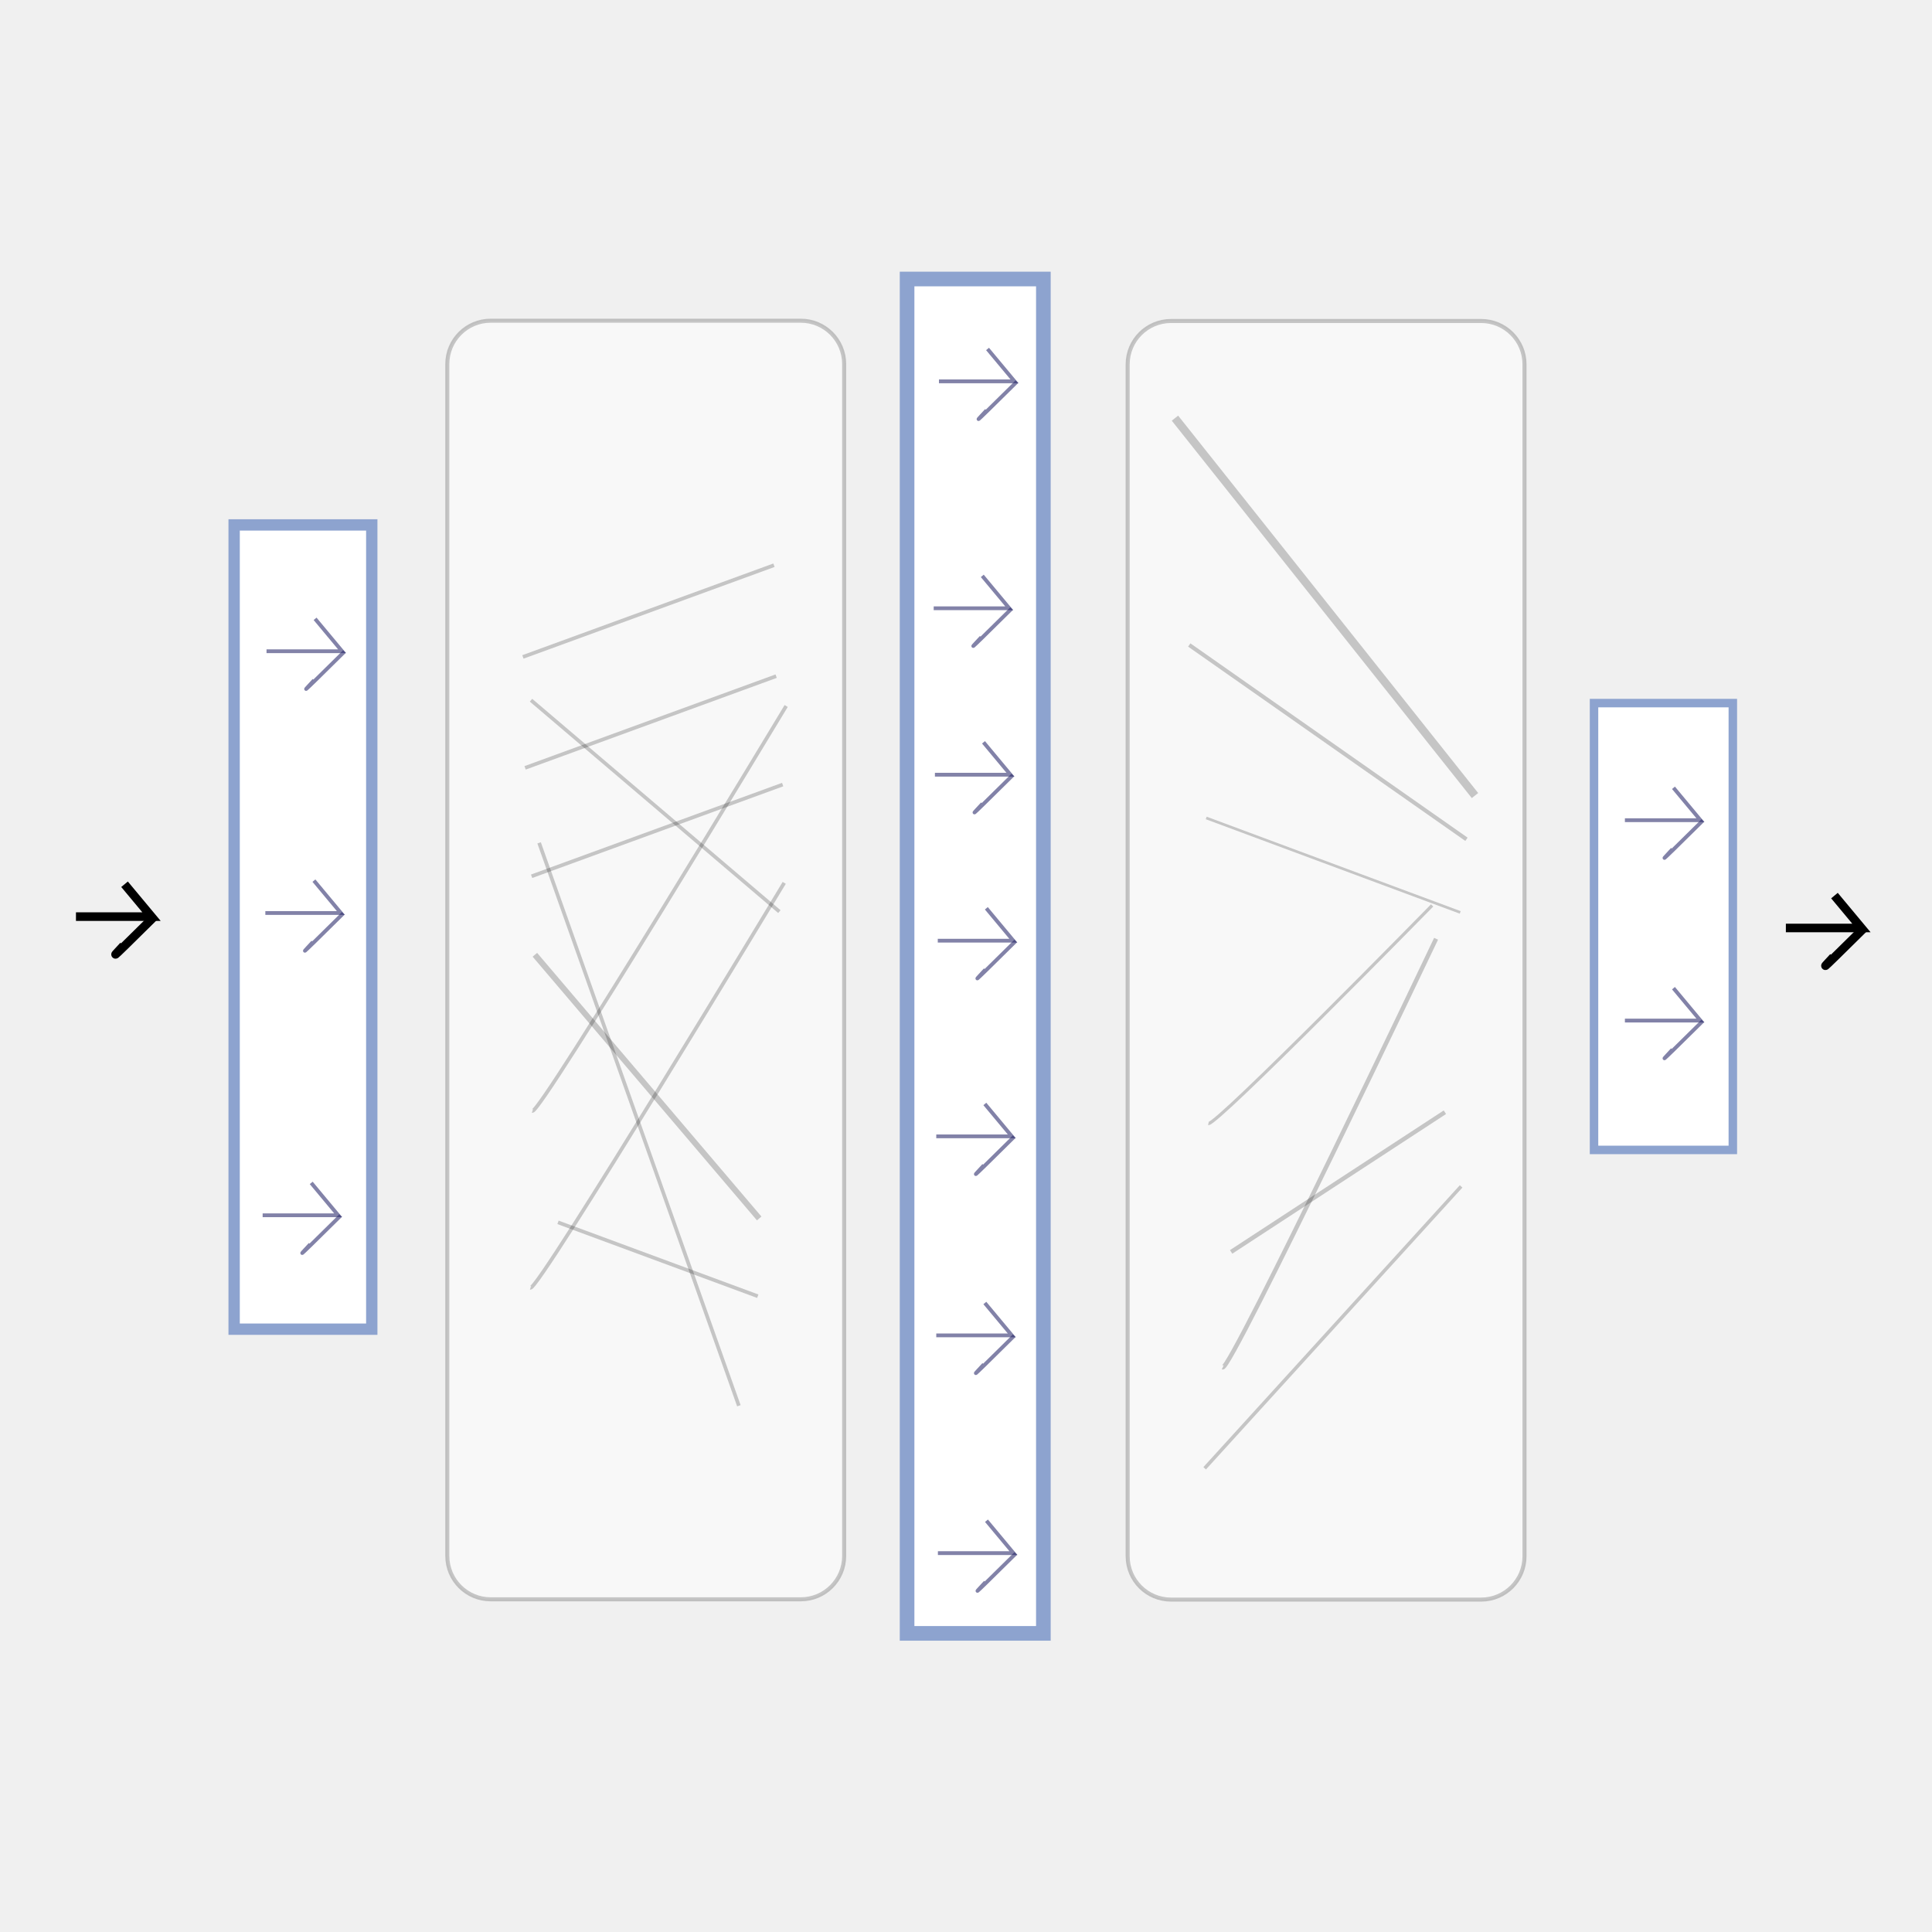
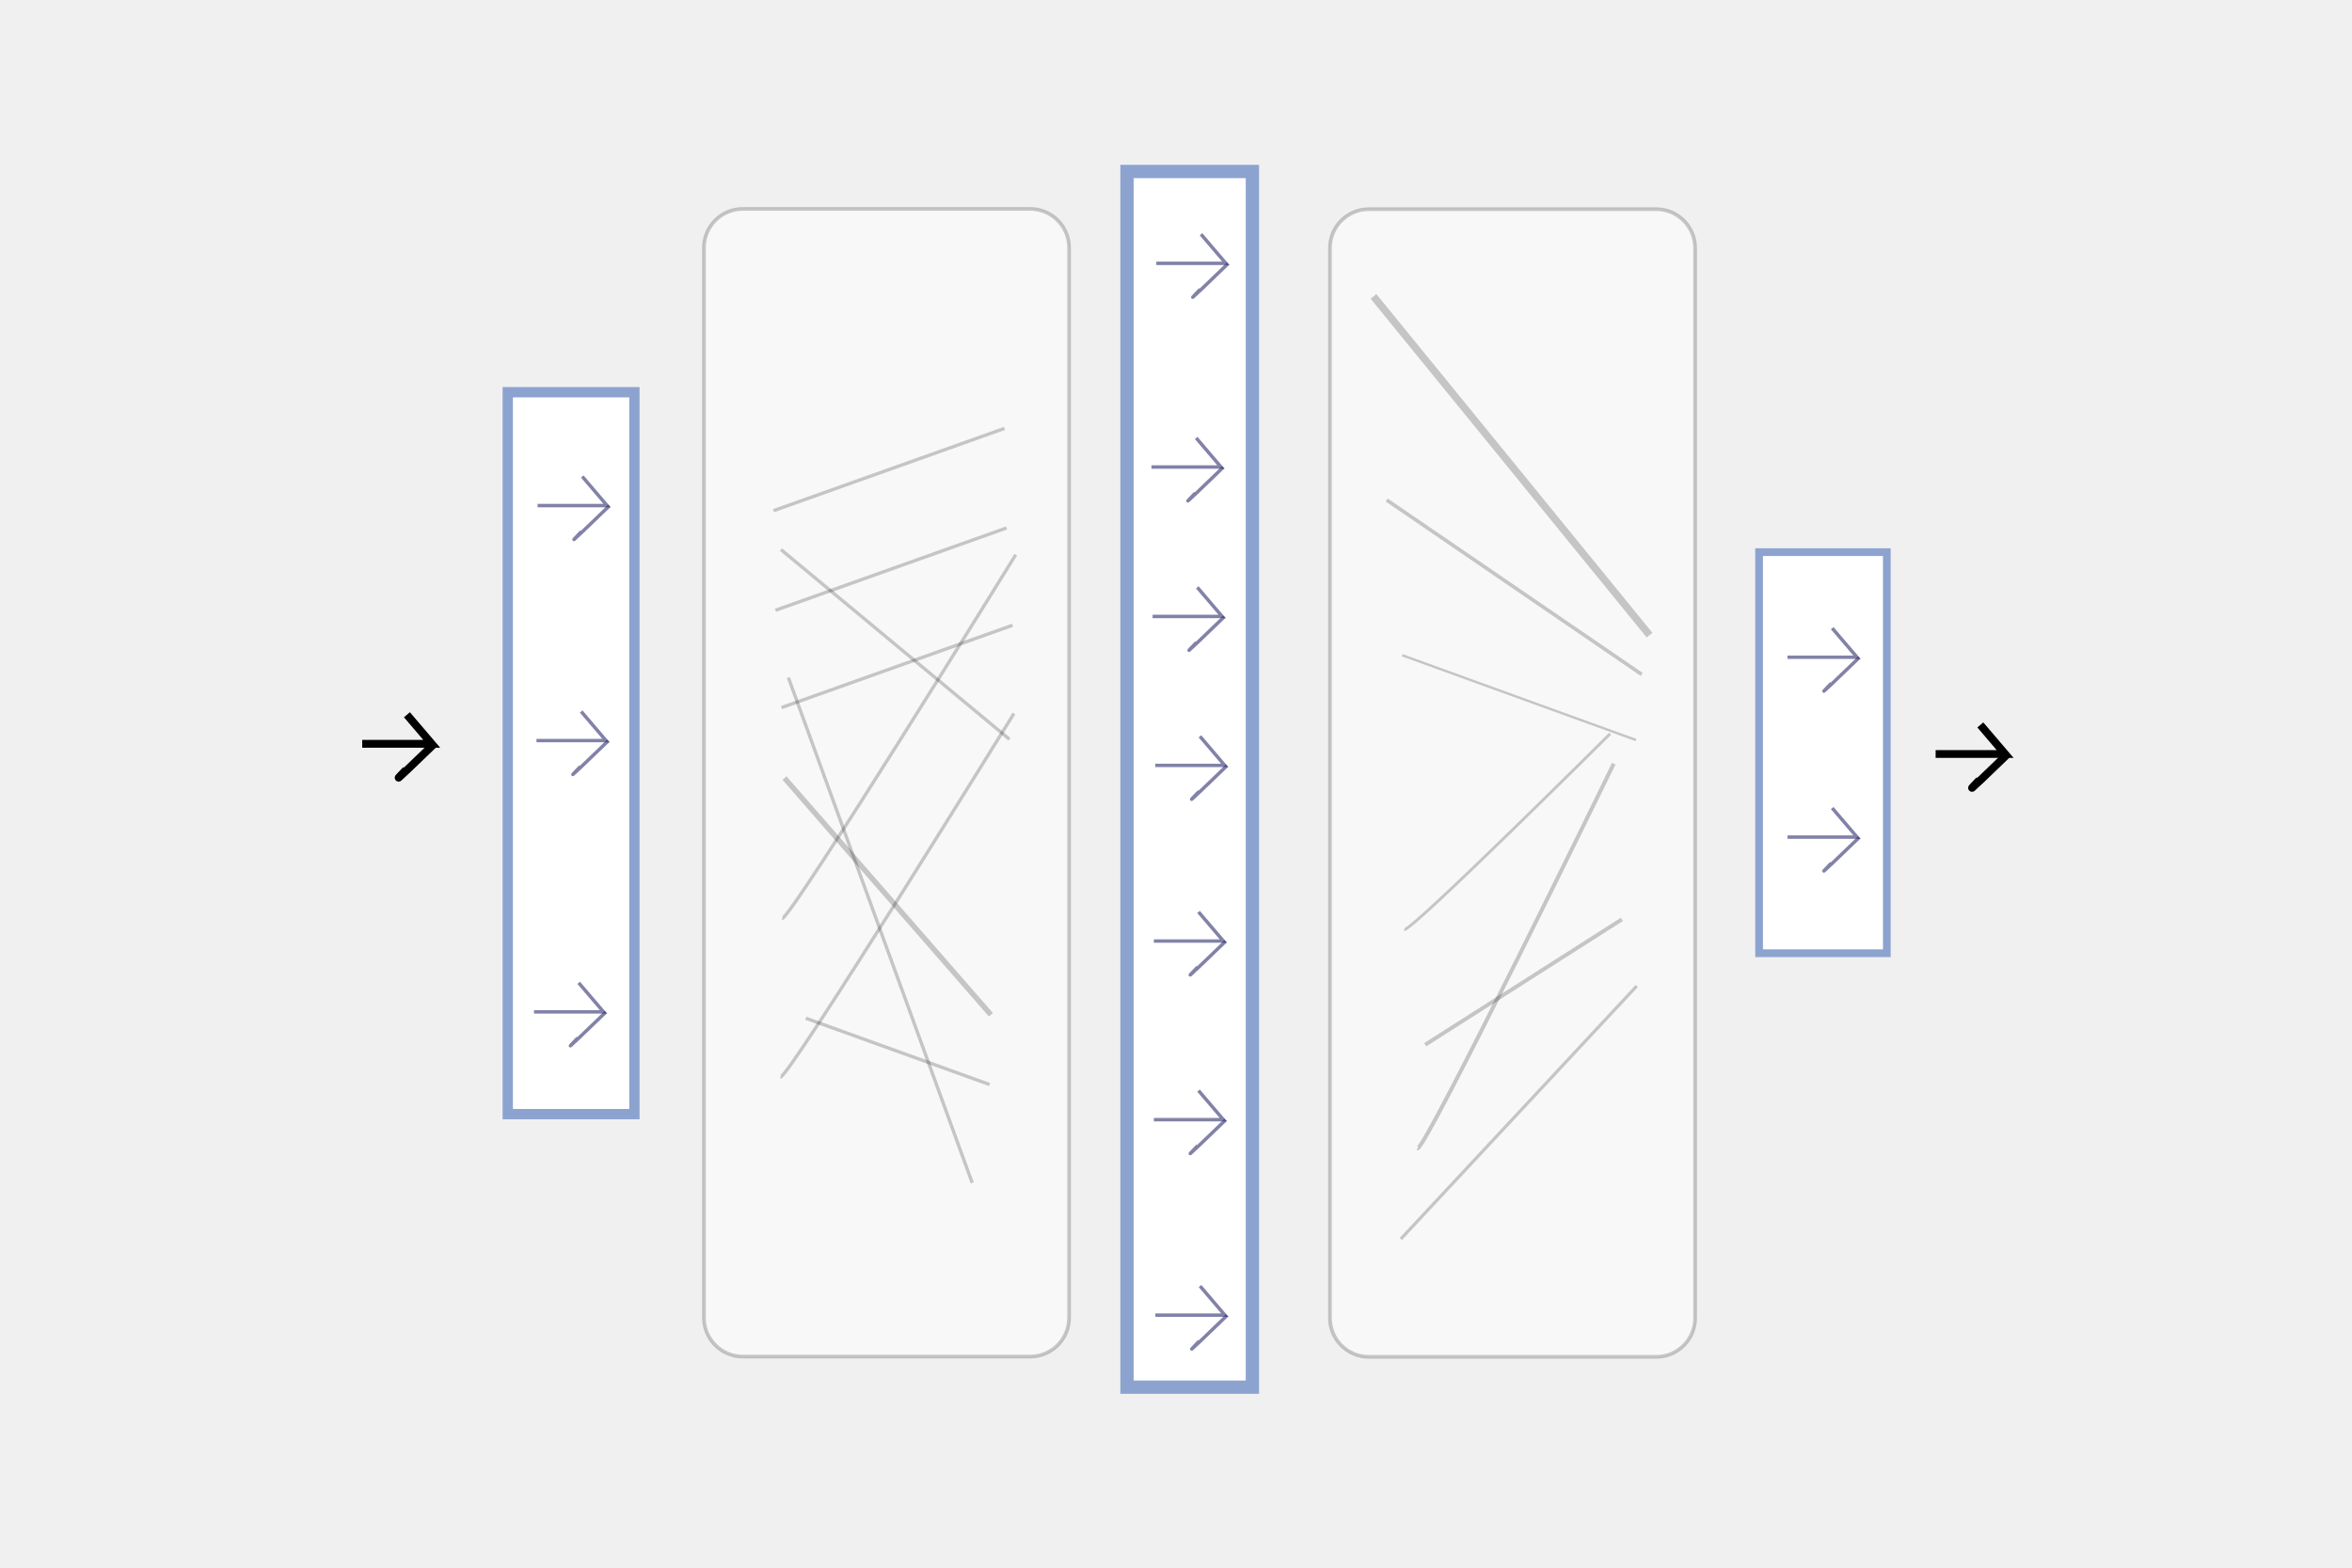
- <svg xmlns="http://www.w3.org/2000/svg" width="450" height="450" id="svg2" version="1.1">
+ <svg xmlns="http://www.w3.org/2000/svg" width="480" height="320" id="svg2" version="1.1">
  <defs id="defs4" />
-   <g id="layer1" transform="translate(0,-602.3622)">
-     <rect style="fill:#ffffff;fill-opacity:1;stroke:#8da3cf;stroke-width:2.64;stroke-miterlimit:4;stroke-opacity:1;stroke-dasharray:none" id="rect2985" width="32.059" height="187.325" x="54.534" y="724.627" />
-     <path style="fill:none;stroke:#262669;stroke-width:0.88px;stroke-linecap:butt;stroke-linejoin:miter;stroke-opacity:0.577" d="m 62.078,754.046 17.601,0 -6.286,-7.543" id="path3755" />
-     <path style="fill:none;stroke:#262669;stroke-width:0.88px;stroke-linecap:butt;stroke-linejoin:miter;stroke-opacity:0.577" d="m 80.229,754.124 c -13.081,12.95 -8.286,8.024 -7.072,6.679" id="path3757" />
-     <path style="fill:none;stroke:#262669;stroke-width:0.88px;stroke-linecap:butt;stroke-linejoin:miter;stroke-opacity:0.577" d="m 61.803,815.021 17.601,0 -6.286,-7.543" id="path3755-0" />
-     <path style="fill:none;stroke:#262669;stroke-width:0.88px;stroke-linecap:butt;stroke-linejoin:miter;stroke-opacity:0.577" d="m 79.954,815.1 c -13.081,12.95 -8.286,8.024 -7.072,6.679" id="path3757-1" />
-     <path style="fill:none;stroke:#262669;stroke-width:0.88px;stroke-linecap:butt;stroke-linejoin:miter;stroke-opacity:0.577" d="m 61.174,885.425 17.601,0 -6.286,-7.543" id="path3755-0-1" />
-     <path style="fill:none;stroke:#262669;stroke-width:0.88px;stroke-linecap:butt;stroke-linejoin:miter;stroke-opacity:0.577" d="m 79.325,885.503 c -13.081,12.95 -8.286,8.024 -7.072,6.679" id="path3757-1-1" />
-     <rect style="fill:#ffffff;fill-opacity:1;stroke:#8da3cf;stroke-width:3.409;stroke-miterlimit:4;stroke-opacity:1;stroke-dasharray:none" id="rect2985-0" width="31.744" height="315.456" x="211.277" y="667.35" />
-     <rect style="fill:#ffffff;fill-opacity:1;stroke:#8da3cf;stroke-width:1.976;stroke-miterlimit:4;stroke-opacity:1;stroke-dasharray:none" id="rect2985-3" width="32.331" height="104.072" x="371.278" y="766.128" />
-     <path style="fill:none;stroke:#262669;stroke-width:0.88px;stroke-linecap:butt;stroke-linejoin:miter;stroke-opacity:0.577" d="m 218.703,691.186 17.601,0 -6.286,-7.543" id="path3755-30" />
-     <path style="fill:none;stroke:#262669;stroke-width:0.88px;stroke-linecap:butt;stroke-linejoin:miter;stroke-opacity:0.577" d="m 236.854,691.264 c -13.081,12.95 -8.286,8.024 -7.072,6.679" id="path3757-01" />
-     <path style="fill:none;stroke:#262669;stroke-width:0.88px;stroke-linecap:butt;stroke-linejoin:miter;stroke-opacity:0.577" d="m 217.476,744.038 17.601,0 -6.286,-7.543" id="path3755-30-6" />
-     <path style="fill:none;stroke:#262669;stroke-width:0.88px;stroke-linecap:butt;stroke-linejoin:miter;stroke-opacity:0.577" d="m 235.627,744.117 c -13.081,12.95 -8.286,8.024 -7.072,6.679" id="path3757-01-4" />
-     <path style="fill:none;stroke:#262669;stroke-width:0.88px;stroke-linecap:butt;stroke-linejoin:miter;stroke-opacity:0.577" d="m 218.074,913.398 17.601,0 -6.286,-7.543" id="path3755-30-5" />
-     <path style="fill:none;stroke:#262669;stroke-width:0.88px;stroke-linecap:butt;stroke-linejoin:miter;stroke-opacity:0.577" d="m 236.225,913.476 c -13.081,12.95 -8.286,8.024 -7.072,6.679" id="path3757-01-7" />
-     <path style="fill:none;stroke:#262669;stroke-width:0.88px;stroke-linecap:butt;stroke-linejoin:miter;stroke-opacity:0.577" d="m 218.456,964.113 17.601,0 -6.286,-7.543" id="path3755-30-3" />
-     <path style="fill:none;stroke:#262669;stroke-width:0.88px;stroke-linecap:butt;stroke-linejoin:miter;stroke-opacity:0.577" d="m 236.607,964.192 c -13.081,12.95 -8.286,8.024 -7.072,6.679" id="path3757-01-42" />
-     <a id="a3972" transform="matrix(0.8800482,0,0,0.8800482,8.39469,130.7472)" style="stroke:#262669;stroke-opacity:0.577">
+   <g id="layer1" transform="translate(0,-732.3622)">
+     <rect style="fill:#ffffff;fill-opacity:1;stroke:#8da3cf;stroke-width:2.103;stroke-miterlimit:4;stroke-opacity:1;stroke-dasharray:none" id="rect2985" width="25.847" height="147.355" x="103.626" y="812.423" />
+     <path style="fill:none;stroke:#262669;stroke-width:0.701px;stroke-linecap:butt;stroke-linejoin:miter;stroke-opacity:0.577" d="m 109.707,835.565 14.191,0 -5.068,-5.934" id="path3755" />
+     <path style="fill:none;stroke:#262669;stroke-width:0.701px;stroke-linecap:butt;stroke-linejoin:miter;stroke-opacity:0.577" d="m 124.341,835.627 c -10.547,10.187 -6.68,6.312 -5.702,5.254" id="path3757" />
+     <path style="fill:none;stroke:#262669;stroke-width:0.701px;stroke-linecap:butt;stroke-linejoin:miter;stroke-opacity:0.577" d="m 109.486,883.53 14.191,0 -5.068,-5.934" id="path3755-0" />
+     <path style="fill:none;stroke:#262669;stroke-width:0.701px;stroke-linecap:butt;stroke-linejoin:miter;stroke-opacity:0.577" d="m 124.12,883.592 c -10.547,10.187 -6.68,6.312 -5.702,5.254" id="path3757-1" />
+     <path style="fill:none;stroke:#262669;stroke-width:0.701px;stroke-linecap:butt;stroke-linejoin:miter;stroke-opacity:0.577" d="m 108.979,938.911 14.191,0 -5.068,-5.934" id="path3755-0-1" />
+     <path style="fill:none;stroke:#262669;stroke-width:0.701px;stroke-linecap:butt;stroke-linejoin:miter;stroke-opacity:0.577" d="m 123.613,938.973 c -10.547,10.187 -6.68,6.312 -5.702,5.254" id="path3757-1-1" />
+     <rect style="fill:#ffffff;fill-opacity:1;stroke:#8da3cf;stroke-width:2.715;stroke-miterlimit:4;stroke-opacity:1;stroke-dasharray:none" id="rect2985-0" width="25.593" height="248.147" x="229.999" y="767.368" />
+     <rect style="fill:#ffffff;fill-opacity:1;stroke:#8da3cf;stroke-width:1.574;stroke-miterlimit:4;stroke-opacity:1;stroke-dasharray:none" id="rect2985-3" width="26.067" height="81.866" x="358.998" y="845.069" />
+     <path style="fill:none;stroke:#262669;stroke-width:0.701px;stroke-linecap:butt;stroke-linejoin:miter;stroke-opacity:0.577" d="m 235.985,786.117 14.191,0 -5.068,-5.934" id="path3755-30" />
+     <path style="fill:none;stroke:#262669;stroke-width:0.701px;stroke-linecap:butt;stroke-linejoin:miter;stroke-opacity:0.577" d="m 250.619,786.179 c -10.547,10.187 -6.68,6.312 -5.702,5.254" id="path3757-01" />
+     <path style="fill:none;stroke:#262669;stroke-width:0.701px;stroke-linecap:butt;stroke-linejoin:miter;stroke-opacity:0.577" d="m 234.996,827.693 14.191,0 -5.068,-5.934" id="path3755-30-6" />
+     <path style="fill:none;stroke:#262669;stroke-width:0.701px;stroke-linecap:butt;stroke-linejoin:miter;stroke-opacity:0.577" d="m 249.63,827.754 c -10.547,10.187 -6.68,6.312 -5.702,5.254" id="path3757-01-4" />
+     <path style="fill:none;stroke:#262669;stroke-width:0.701px;stroke-linecap:butt;stroke-linejoin:miter;stroke-opacity:0.577" d="m 235.478,960.916 14.191,0 -5.068,-5.934" id="path3755-30-5" />
+     <path style="fill:none;stroke:#262669;stroke-width:0.701px;stroke-linecap:butt;stroke-linejoin:miter;stroke-opacity:0.577" d="m 250.113,960.978 c -10.547,10.187 -6.68,6.312 -5.702,5.254" id="path3757-01-7" />
+     <path style="fill:none;stroke:#262669;stroke-width:0.701px;stroke-linecap:butt;stroke-linejoin:miter;stroke-opacity:0.577" d="m 235.786,1000.81 14.191,0 -5.068,-5.934" id="path3755-30-3" />
+     <path style="fill:none;stroke:#262669;stroke-width:0.701px;stroke-linecap:butt;stroke-linejoin:miter;stroke-opacity:0.577" d="m 250.42,1000.872 c -10.547,10.187 -6.68,6.312 -5.702,5.254" id="path3757-01-42" />
+     <a id="a3972" transform="matrix(0.7095334,0,0,0.6922712,66.42575,345.2603)" style="stroke:#262669;stroke-opacity:0.577">
      <path id="path3755-30-36" d="m 238.259,836.648 20,0 -7.143,-8.571" style="fill:none;stroke:#262669;stroke-width:1px;stroke-linecap:butt;stroke-linejoin:miter;stroke-opacity:0.577" />
    </a>
-     <path style="fill:none;stroke:#262669;stroke-width:0.88px;stroke-linecap:butt;stroke-linejoin:miter;stroke-opacity:0.577" d="m 236.225,867.117 c -13.081,12.95 -8.286,8.024 -7.072,6.679" id="path3757-01-3" />
-     <path style="fill:none;stroke:#262669;stroke-width:0.88px;stroke-linecap:butt;stroke-linejoin:miter;stroke-opacity:0.577" d="m 217.76,782.805 17.601,0 -6.286,-7.543" id="path3755-30-4" />
-     <path style="fill:none;stroke:#262669;stroke-width:0.88px;stroke-linecap:butt;stroke-linejoin:miter;stroke-opacity:0.577" d="m 235.911,782.884 c -13.081,12.95 -8.286,8.024 -7.072,6.679" id="path3757-01-6" />
-     <a transform="matrix(0.8800482,0,0,0.8800482,168.7911,57.10979)" id="a3972-7" style="stroke:#262669;stroke-opacity:0.577">
+     <path style="fill:none;stroke:#262669;stroke-width:0.701px;stroke-linecap:butt;stroke-linejoin:miter;stroke-opacity:0.577" d="m 250.113,924.51 c -10.547,10.187 -6.68,6.312 -5.702,5.254" id="path3757-01-3" />
+     <path style="fill:none;stroke:#262669;stroke-width:0.701px;stroke-linecap:butt;stroke-linejoin:miter;stroke-opacity:0.577" d="m 235.225,858.188 14.191,0 -5.068,-5.934" id="path3755-30-4" />
+     <path style="fill:none;stroke:#262669;stroke-width:0.701px;stroke-linecap:butt;stroke-linejoin:miter;stroke-opacity:0.577" d="m 249.859,858.25 c -10.547,10.187 -6.68,6.312 -5.702,5.254" id="path3757-01-6" />
+     <a transform="matrix(0.7095334,0,0,0.6922712,195.7443,287.335)" id="a3972-7" style="stroke:#262669;stroke-opacity:0.577">
      <path id="path3755-30-36-7" d="m 238.259,836.648 20,0 -7.143,-8.571" style="fill:none;stroke:#262669;stroke-width:1px;stroke-linecap:butt;stroke-linejoin:miter;stroke-opacity:0.577" />
    </a>
-     <path style="fill:none;stroke:#262669;stroke-width:0.88px;stroke-linecap:butt;stroke-linejoin:miter;stroke-opacity:0.577" d="m 396.621,793.479 c -13.081,12.95 -8.286,8.024 -7.072,6.679" id="path3757-01-3-9" />
-     <a transform="matrix(0.8800482,0,0,0.8800482,168.7911,103.7814)" id="a3972-1" style="stroke:#262669;stroke-opacity:0.577">
+     <path style="fill:none;stroke:#262669;stroke-width:0.701px;stroke-linecap:butt;stroke-linejoin:miter;stroke-opacity:0.577" d="m 379.431,866.584 c -10.547,10.187 -6.68,6.312 -5.702,5.254" id="path3757-01-3-9" />
+     <a transform="matrix(0.7095334,0,0,0.6922712,195.7443,324.0482)" id="a3972-1" style="stroke:#262669;stroke-opacity:0.577">
      <path id="path3755-30-36-2" d="m 238.259,836.648 20,0 -7.143,-8.571" style="fill:none;stroke:#262669;stroke-width:1px;stroke-linecap:butt;stroke-linejoin:miter;stroke-opacity:0.577" />
    </a>
-     <path style="fill:none;stroke:#262669;stroke-width:0.88px;stroke-linecap:butt;stroke-linejoin:miter;stroke-opacity:0.577" d="m 396.621,840.151 c -13.081,12.95 -8.286,8.024 -7.072,6.679" id="path3757-01-3-6" />
-     <path style="fill:none;stroke:#000000;stroke-width:2;stroke-linecap:butt;stroke-linejoin:miter;stroke-opacity:1;stroke-miterlimit:4;stroke-dasharray:none" d="m 17.694,815.863 17.601,0 -6.286,-7.543" id="path3755-0-7" />
-     <path style="fill:none;stroke:#000000;stroke-width:2;stroke-linecap:butt;stroke-linejoin:miter;stroke-opacity:1;stroke-miterlimit:4;stroke-dasharray:none" d="m 35.845,815.942 c -13.081,12.95 -8.286,8.024 -7.072,6.679" id="path3757-1-7" />
-     <path style="fill:none;stroke:#000000;stroke-width:2;stroke-linecap:butt;stroke-linejoin:miter;stroke-opacity:1;stroke-miterlimit:4;stroke-dasharray:none" d="m 415.964,818.506 17.601,0 -6.286,-7.543" id="path3755-0-6" />
-     <path style="fill:none;stroke:#000000;stroke-width:2;stroke-linecap:butt;stroke-linejoin:miter;stroke-opacity:1;stroke-miterlimit:4;stroke-dasharray:none" d="m 434.115,818.585 c -13.081,12.95 -8.286,8.024 -7.072,6.679" id="path3757-1-14" />
-     <path style="fill:none;stroke:#262669;stroke-width:0.88px;stroke-linecap:butt;stroke-linejoin:miter;stroke-opacity:0.577" d="m 218.425,821.464 17.601,0 -6.286,-7.543" id="path3755-30-4-4" />
-     <path style="fill:none;stroke:#262669;stroke-width:0.88px;stroke-linecap:butt;stroke-linejoin:miter;stroke-opacity:0.577" d="m 236.576,821.542 c -13.081,12.95 -8.286,8.024 -7.072,6.679" id="path3757-01-6-6" />
+     <path style="fill:none;stroke:#262669;stroke-width:0.701px;stroke-linecap:butt;stroke-linejoin:miter;stroke-opacity:0.577" d="m 379.431,903.298 c -10.547,10.187 -6.68,6.312 -5.702,5.254" id="path3757-01-3-6" />
+     <path style="fill:none;stroke:#000000;stroke-width:1.593;stroke-linecap:butt;stroke-linejoin:miter;stroke-miterlimit:4;stroke-opacity:1;stroke-dasharray:none" d="m 73.923,884.192 14.191,0 -5.068,-5.934" id="path3755-0-7" />
+     <path style="fill:none;stroke:#000000;stroke-width:1.593;stroke-linecap:butt;stroke-linejoin:miter;stroke-miterlimit:4;stroke-opacity:1;stroke-dasharray:none" d="m 88.557,884.254 c -10.547,10.187 -6.68,6.312 -5.702,5.254" id="path3757-1-7" />
+     <path style="fill:none;stroke:#000000;stroke-width:1.593;stroke-linecap:butt;stroke-linejoin:miter;stroke-miterlimit:4;stroke-opacity:1;stroke-dasharray:none" d="m 395.026,886.271 14.191,0 -5.068,-5.934" id="path3755-0-6" />
+     <path style="fill:none;stroke:#000000;stroke-width:1.593;stroke-linecap:butt;stroke-linejoin:miter;stroke-miterlimit:4;stroke-opacity:1;stroke-dasharray:none" d="m 409.66,886.333 c -10.547,10.187 -6.68,6.312 -5.702,5.254" id="path3757-1-14" />
+     <path style="fill:none;stroke:#262669;stroke-width:0.701px;stroke-linecap:butt;stroke-linejoin:miter;stroke-opacity:0.577" d="m 235.761,888.598 14.191,0 -5.068,-5.934" id="path3755-30-4-4" />
+     <path style="fill:none;stroke:#262669;stroke-width:0.701px;stroke-linecap:butt;stroke-linejoin:miter;stroke-opacity:0.577" d="m 250.395,888.66 c -10.547,10.187 -6.68,6.312 -5.702,5.254" id="path3757-01-6-6" />
  </g>
-   <g id="layer2" style="display:inline" transform="translate(0,-50)">
-     <rect style="fill:#ffffff;fill-opacity:0.519;stroke:#000000;stroke-width:0.941;stroke-miterlimit:4;stroke-opacity:0.207;stroke-dasharray:none" id="rect4040" width="92.43" height="297.81" x="104.19" y="124.7" ry="10.094" />
-     <path style="fill:none;stroke:#000000;stroke-width:0.855px;stroke-linecap:butt;stroke-linejoin:miter;stroke-opacity:0.207" d="m 121.796,203.009 58.476,-21.357" id="path4030" />
-     <path style="fill:none;stroke:#000000;stroke-width:0.855px;stroke-linecap:butt;stroke-linejoin:miter;stroke-opacity:0.207" d="m 123.683,213.094 57.848,49.239" id="path4032" />
-     <path style="fill:none;stroke:#000000;stroke-width:0.855px;stroke-linecap:butt;stroke-linejoin:miter;stroke-opacity:0.207" d="m 125.569,246.316 46.53,131.108" id="path4034" />
-     <path style="fill:none;stroke:#000000;stroke-width:0.855px;stroke-linecap:butt;stroke-linejoin:miter;stroke-opacity:0.207" d="m 123.559,349.959 c 1.886,0.593 59.105,-94.326 59.105,-94.326" id="path4036" />
-     <path style="fill:none;stroke:#000000;stroke-width:0.855px;stroke-linecap:butt;stroke-linejoin:miter;stroke-opacity:0.207" d="m 129.97,334.709 46.53,17.204" id="path4038" />
-     <rect style="fill:#ffffff;fill-opacity:0.519;stroke:#000000;stroke-width:0.941;stroke-miterlimit:4;stroke-opacity:0.207;stroke-dasharray:none;display:inline" id="rect4040-5" width="92.43" height="297.81" x="262.656" y="124.765" ry="10.094" />
-     <path style="fill:none;stroke:#000000;stroke-width:1.896px;stroke-linecap:butt;stroke-linejoin:miter;stroke-opacity:0.207;display:inline" d="m 273.67,147.395 69.881,87.904" id="path4030-0" />
-     <path style="fill:none;stroke:#000000;stroke-width:0.622px;stroke-linecap:butt;stroke-linejoin:miter;stroke-opacity:0.207;display:inline" d="m 280.952,240.519 59.16,21.996" id="path4032-5" />
-     <path style="fill:none;stroke:#000000;stroke-width:0.994px;stroke-linecap:butt;stroke-linejoin:miter;stroke-opacity:0.207;display:inline" d="m 286.755,341.591 49.787,-32.532" id="path4034-9" />
-     <path style="fill:none;stroke:#000000;stroke-width:0.737px;stroke-linecap:butt;stroke-linejoin:miter;stroke-opacity:0.207;display:inline" d="m 281.46,311.698 c 1.891,0.44 52.111,-50.808 52.111,-50.808" id="path4036-9" />
-     <path style="fill:none;stroke:#000000;stroke-width:0.813px;stroke-linecap:butt;stroke-linejoin:miter;stroke-opacity:0.207;display:inline" d="m 280.589,391.993 59.731,-65.657" id="path4038-6" />
+   <g id="layer2" style="display:inline" transform="translate(0,-180)">
+     <rect style="fill:#ffffff;fill-opacity:0.519;stroke:#000000;stroke-width:0.749;stroke-miterlimit:4;stroke-opacity:0.207;stroke-dasharray:none" id="rect4040" width="74.521" height="234.266" x="143.661" y="222.645" ry="7.94" />
+     <path style="fill:none;stroke:#000000;stroke-width:0.681px;stroke-linecap:butt;stroke-linejoin:miter;stroke-opacity:0.207" d="M 157.855,284.245 205.001,267.445" id="path4030" />
+     <path style="fill:none;stroke:#000000;stroke-width:0.681px;stroke-linecap:butt;stroke-linejoin:miter;stroke-opacity:0.207" d="m 159.376,292.178 46.639,38.733" id="path4032" />
+     <path style="fill:none;stroke:#000000;stroke-width:0.681px;stroke-linecap:butt;stroke-linejoin:miter;stroke-opacity:0.207" d="m 160.897,318.312 37.514,103.133" id="path4034" />
+     <path style="fill:none;stroke:#000000;stroke-width:0.681px;stroke-linecap:butt;stroke-linejoin:miter;stroke-opacity:0.207" d="m 159.276,399.84 c 1.521,0.467 47.653,-74.2 47.653,-74.2" id="path4036" />
+     <path style="fill:none;stroke:#000000;stroke-width:0.681px;stroke-linecap:butt;stroke-linejoin:miter;stroke-opacity:0.207" d="m 164.445,387.845 37.514,13.533" id="path4038" />
+     <rect style="fill:#ffffff;fill-opacity:0.519;stroke:#000000;stroke-width:0.749;stroke-miterlimit:4;stroke-opacity:0.207;stroke-dasharray:none;display:inline" id="rect4040-5" width="74.521" height="234.266" x="271.422" y="222.696" ry="7.94" />
+     <path style="fill:none;stroke:#000000;stroke-width:1.51px;stroke-linecap:butt;stroke-linejoin:miter;stroke-opacity:0.207;display:inline" d="m 280.303,240.498 56.341,69.147" id="path4030-0" />
+     <path style="fill:none;stroke:#000000;stroke-width:0.495px;stroke-linecap:butt;stroke-linejoin:miter;stroke-opacity:0.207;display:inline" d="m 286.173,313.752 47.698,17.303" id="path4032-5" />
+     <path style="fill:none;stroke:#000000;stroke-width:0.792px;stroke-linecap:butt;stroke-linejoin:miter;stroke-opacity:0.207;display:inline" d="m 290.852,393.258 40.141,-25.59" id="path4034-9" />
+     <path style="fill:none;stroke:#000000;stroke-width:0.587px;stroke-linecap:butt;stroke-linejoin:miter;stroke-opacity:0.207;display:inline" d="m 286.583,369.743 c 1.524,0.346 42.014,-39.967 42.014,-39.967" id="path4036-9" />
+     <path style="fill:none;stroke:#000000;stroke-width:0.648px;stroke-linecap:butt;stroke-linejoin:miter;stroke-opacity:0.207;display:inline" d="M 285.88,432.906 334.038,381.258" id="path4038-6" />
    <flowRoot xml:space="preserve" id="flowRoot4091" style="font-size:40px;font-style:normal;font-weight:normal;text-align:center;line-height:125%;letter-spacing:0px;word-spacing:0px;text-anchor:middle;fill:#000000;fill-opacity:1;stroke:none;font-family:Times New Roman;-inkscape-font-specification:Times New Roman" transform="translate(8.081221,56.56854)">
      <flowRegion id="flowRegion4093">
        <rect id="rect4095" width="76.772" height="64.65" x="17.173" y="10.076" style="text-align:center;text-anchor:middle" />
      </flowRegion>
      <flowPara style="font-size:22px;text-align:center;text-anchor:middle;fill:#3c46ff;fill-opacity:1" id="flowPara4224">
        <flowSpan style="fill:#3c46ff;fill-opacity:0.361" id="flowSpan4232" />
      </flowPara>
      <flowPara style="font-size:22px;text-align:center;text-anchor:middle;fill:#3c46ff;fill-opacity:1" id="flowPara4228">Layer</flowPara>
    </flowRoot>
-     <flowRoot xml:space="preserve" id="flowRoot4091-7" style="font-size:40px;font-style:normal;font-weight:normal;line-height:125%;letter-spacing:0px;word-spacing:0px;fill:#555252;fill-opacity:1;stroke:none;display:inline;font-family:Times New Roman;-inkscape-font-specification:Times New Roman" transform="matrix(0.8800482,0,0,0.8800482,92.23843,421.9538)">
+     <flowRoot xml:space="preserve" id="flowRoot4091-7" style="font-size:40px;font-style:normal;font-weight:normal;line-height:125%;letter-spacing:0px;word-spacing:0px;fill:#555252;fill-opacity:1;stroke:none;display:inline;font-family:Times New Roman;-inkscape-font-specification:Times New Roman" transform="matrix(0.7095334,0,0,0.6922712,134.0242,456.4736)">
      <flowRegion id="flowRegion4093-1">
        <rect id="rect4095-0" width="106.066" height="43.437" x="17.173" y="10.076" style="fill:#555252;fill-opacity:1" />
      </flowRegion>
      <flowPara id="flowPara4097-9" style="font-size:22px;fill:#555252;fill-opacity:1">Connection</flowPara>
    </flowRoot>
-     <flowRoot xml:space="preserve" id="flowRoot4091-7-3" style="font-size:40px;font-style:normal;font-weight:normal;line-height:125%;letter-spacing:0px;word-spacing:0px;fill:#555252;fill-opacity:1;stroke:none;display:inline;font-family:Times New Roman;-inkscape-font-specification:Times New Roman" transform="matrix(0.8800482,0,0,0.8800482,250.5946,421.5416)">
+     <flowRoot xml:space="preserve" id="flowRoot4091-7-3" style="font-size:40px;font-style:normal;font-weight:normal;line-height:125%;letter-spacing:0px;word-spacing:0px;fill:#555252;fill-opacity:1;stroke:none;display:inline;font-family:Times New Roman;-inkscape-font-specification:Times New Roman" transform="matrix(0.7095334,0,0,0.6922712,261.6979,456.1493)">
      <flowRegion id="flowRegion4093-1-9">
        <rect id="rect4095-0-8" width="106.066" height="43.437" x="17.173" y="10.076" style="fill:#555252;fill-opacity:1" />
      </flowRegion>
      <flowPara id="flowPara4097-9-7" style="font-size:22px;fill:#555252;fill-opacity:1">Connection</flowPara>
    </flowRoot>
-     <flowRoot xml:space="preserve" id="flowRoot4091-1" style="font-size:40px;font-style:normal;font-weight:normal;line-height:125%;letter-spacing:0px;word-spacing:0px;fill:#000000;fill-opacity:1;stroke:none;display:inline;font-family:Times New Roman;-inkscape-font-specification:Times New Roman" transform="matrix(0.8800482,0,0,0.8800482,188.2486,73.47253)">
+     <flowRoot xml:space="preserve" id="flowRoot4091-1" style="font-size:40px;font-style:normal;font-weight:normal;line-height:125%;letter-spacing:0px;word-spacing:0px;fill:#000000;fill-opacity:1;stroke:none;display:inline;font-family:Times New Roman;-inkscape-font-specification:Times New Roman" transform="matrix(0.7095334,0,0,0.6922712,211.4318,182.3482)">
      <flowRegion id="flowRegion4093-9">
        <rect id="rect4095-1" width="106.066" height="43.437" x="17.173" y="10.076" />
      </flowRegion>
      <flowPara id="flowPara4097-7" style="font-size:22px;fill:#3c46ff;fill-opacity:1">Layer</flowPara>
    </flowRoot>
-     <flowRoot xml:space="preserve" id="flowRoot4091-2" style="font-size:40px;font-style:normal;font-weight:normal;text-align:center;line-height:125%;letter-spacing:0px;word-spacing:0px;text-anchor:middle;fill:#000000;fill-opacity:1;stroke:none;display:inline;font-family:Times New Roman;-inkscape-font-specification:Times New Roman" transform="matrix(0.8800482,0,0,0.8800482,344.7096,139.2572)">
+     <flowRoot xml:space="preserve" id="flowRoot4091-2" style="font-size:40px;font-style:normal;font-weight:normal;text-align:center;line-height:125%;letter-spacing:0px;word-spacing:0px;text-anchor:middle;fill:#000000;fill-opacity:1;stroke:none;display:inline;font-family:Times New Roman;-inkscape-font-specification:Times New Roman" transform="matrix(0.7095334,0,0,0.6922712,337.5775,234.0964)">
      <flowRegion id="flowRegion4093-17">
        <rect id="rect4095-7" width="73.741" height="60.609" x="17.173" y="10.076" style="text-align:center;text-anchor:middle" />
      </flowRegion>
      <flowPara id="flowPara4097-4" style="font-size:22px;text-align:center;text-anchor:middle;fill:#3c46ff;fill-opacity:0.418" />
      <flowPara style="font-size:22px;text-align:center;text-anchor:middle;fill:#3c46ff;fill-opacity:1" id="flowPara4230">Layer</flowPara>
    </flowRoot>
-     <path style="fill:none;stroke:#000000;stroke-width:0.855px;stroke-linecap:butt;stroke-linejoin:miter;stroke-opacity:0.207;display:inline" d="m 122.305,228.846 58.476,-21.357" id="path4030-03" />
-     <path style="fill:none;stroke:#000000;stroke-width:0.855px;stroke-linecap:butt;stroke-linejoin:miter;stroke-opacity:0.207;display:inline" d="m 123.82,254.1 58.476,-21.357" id="path4030-4" />
-     <path style="fill:none;stroke:#000000;stroke-width:1.371px;stroke-linecap:butt;stroke-linejoin:miter;stroke-opacity:0.207;display:inline" d="m 124.583,272.385 52.247,61.417" id="path4030-8" />
-     <path style="fill:none;stroke:#000000;stroke-width:0.855px;stroke-linecap:butt;stroke-linejoin:miter;stroke-opacity:0.207;display:inline" d="m 124.011,308.766 c 1.886,0.593 59.105,-94.326 59.105,-94.326" id="path4036-6" />
-     <flowRoot xml:space="preserve" id="flowRoot4091-1-4" style="font-size:40px;font-style:normal;font-weight:normal;line-height:125%;letter-spacing:0px;word-spacing:0px;fill:#000000;fill-opacity:1;stroke:none;display:inline;font-family:Times New Roman;-inkscape-font-specification:Times New Roman" transform="matrix(0.8800482,0,0,0.8800482,22.76736,120.9958)">
+     <path style="fill:none;stroke:#000000;stroke-width:0.681px;stroke-linecap:butt;stroke-linejoin:miter;stroke-opacity:0.207;display:inline" d="M 158.265,304.569 205.411,287.769" id="path4030-03" />
+     <path style="fill:none;stroke:#000000;stroke-width:0.681px;stroke-linecap:butt;stroke-linejoin:miter;stroke-opacity:0.207;display:inline" d="M 159.487,324.435 206.633,307.635" id="path4030-4" />
+     <path style="fill:none;stroke:#000000;stroke-width:1.092px;stroke-linecap:butt;stroke-linejoin:miter;stroke-opacity:0.207;display:inline" d="m 160.102,338.819 42.123,48.313" id="path4030-8" />
+     <path style="fill:none;stroke:#000000;stroke-width:0.681px;stroke-linecap:butt;stroke-linejoin:miter;stroke-opacity:0.207;display:inline" d="m 159.641,367.437 c 1.521,0.467 47.653,-74.2 47.653,-74.2" id="path4036-6" />
+     <flowRoot xml:space="preserve" id="flowRoot4091-1-4" style="font-size:40px;font-style:normal;font-weight:normal;line-height:125%;letter-spacing:0px;word-spacing:0px;fill:#000000;fill-opacity:1;stroke:none;display:inline;font-family:Times New Roman;-inkscape-font-specification:Times New Roman" transform="matrix(0.7095334,0,0,0.6922712,78.01363,219.7314)">
      <flowRegion id="flowRegion4093-9-9">
        <rect id="rect4095-1-9" width="106.066" height="43.437" x="17.173" y="10.076" />
      </flowRegion>
      <flowPara id="flowPara4097-7-3" style="font-size:22px;fill:#3c46ff;fill-opacity:1">Layer</flowPara>
    </flowRoot>
-     <path style="fill:none;stroke:#000000;stroke-width:0.932px;stroke-linecap:butt;stroke-linejoin:miter;stroke-opacity:0.207;display:inline" d="M 277.003,200.228 341.568,245.486" id="path4032-5-2" />
-     <path style="fill:none;stroke:#000000;stroke-width:1.009px;stroke-linecap:butt;stroke-linejoin:miter;stroke-opacity:0.207;display:inline" d="m 284.794,368.478 c 1.803,0.864 49.697,-99.819 49.697,-99.819" id="path4036-9-2" />
+     <path style="fill:none;stroke:#000000;stroke-width:0.742px;stroke-linecap:butt;stroke-linejoin:miter;stroke-opacity:0.207;display:inline" d="m 282.99,282.058 52.055,35.601" id="path4032-5-2" />
+     <path style="fill:none;stroke:#000000;stroke-width:0.803px;stroke-linecap:butt;stroke-linejoin:miter;stroke-opacity:0.207;display:inline" d="m 289.271,414.408 c 1.454,0.68 40.068,-78.52 40.068,-78.52" id="path4036-9-2" />
  </g>
</svg>
